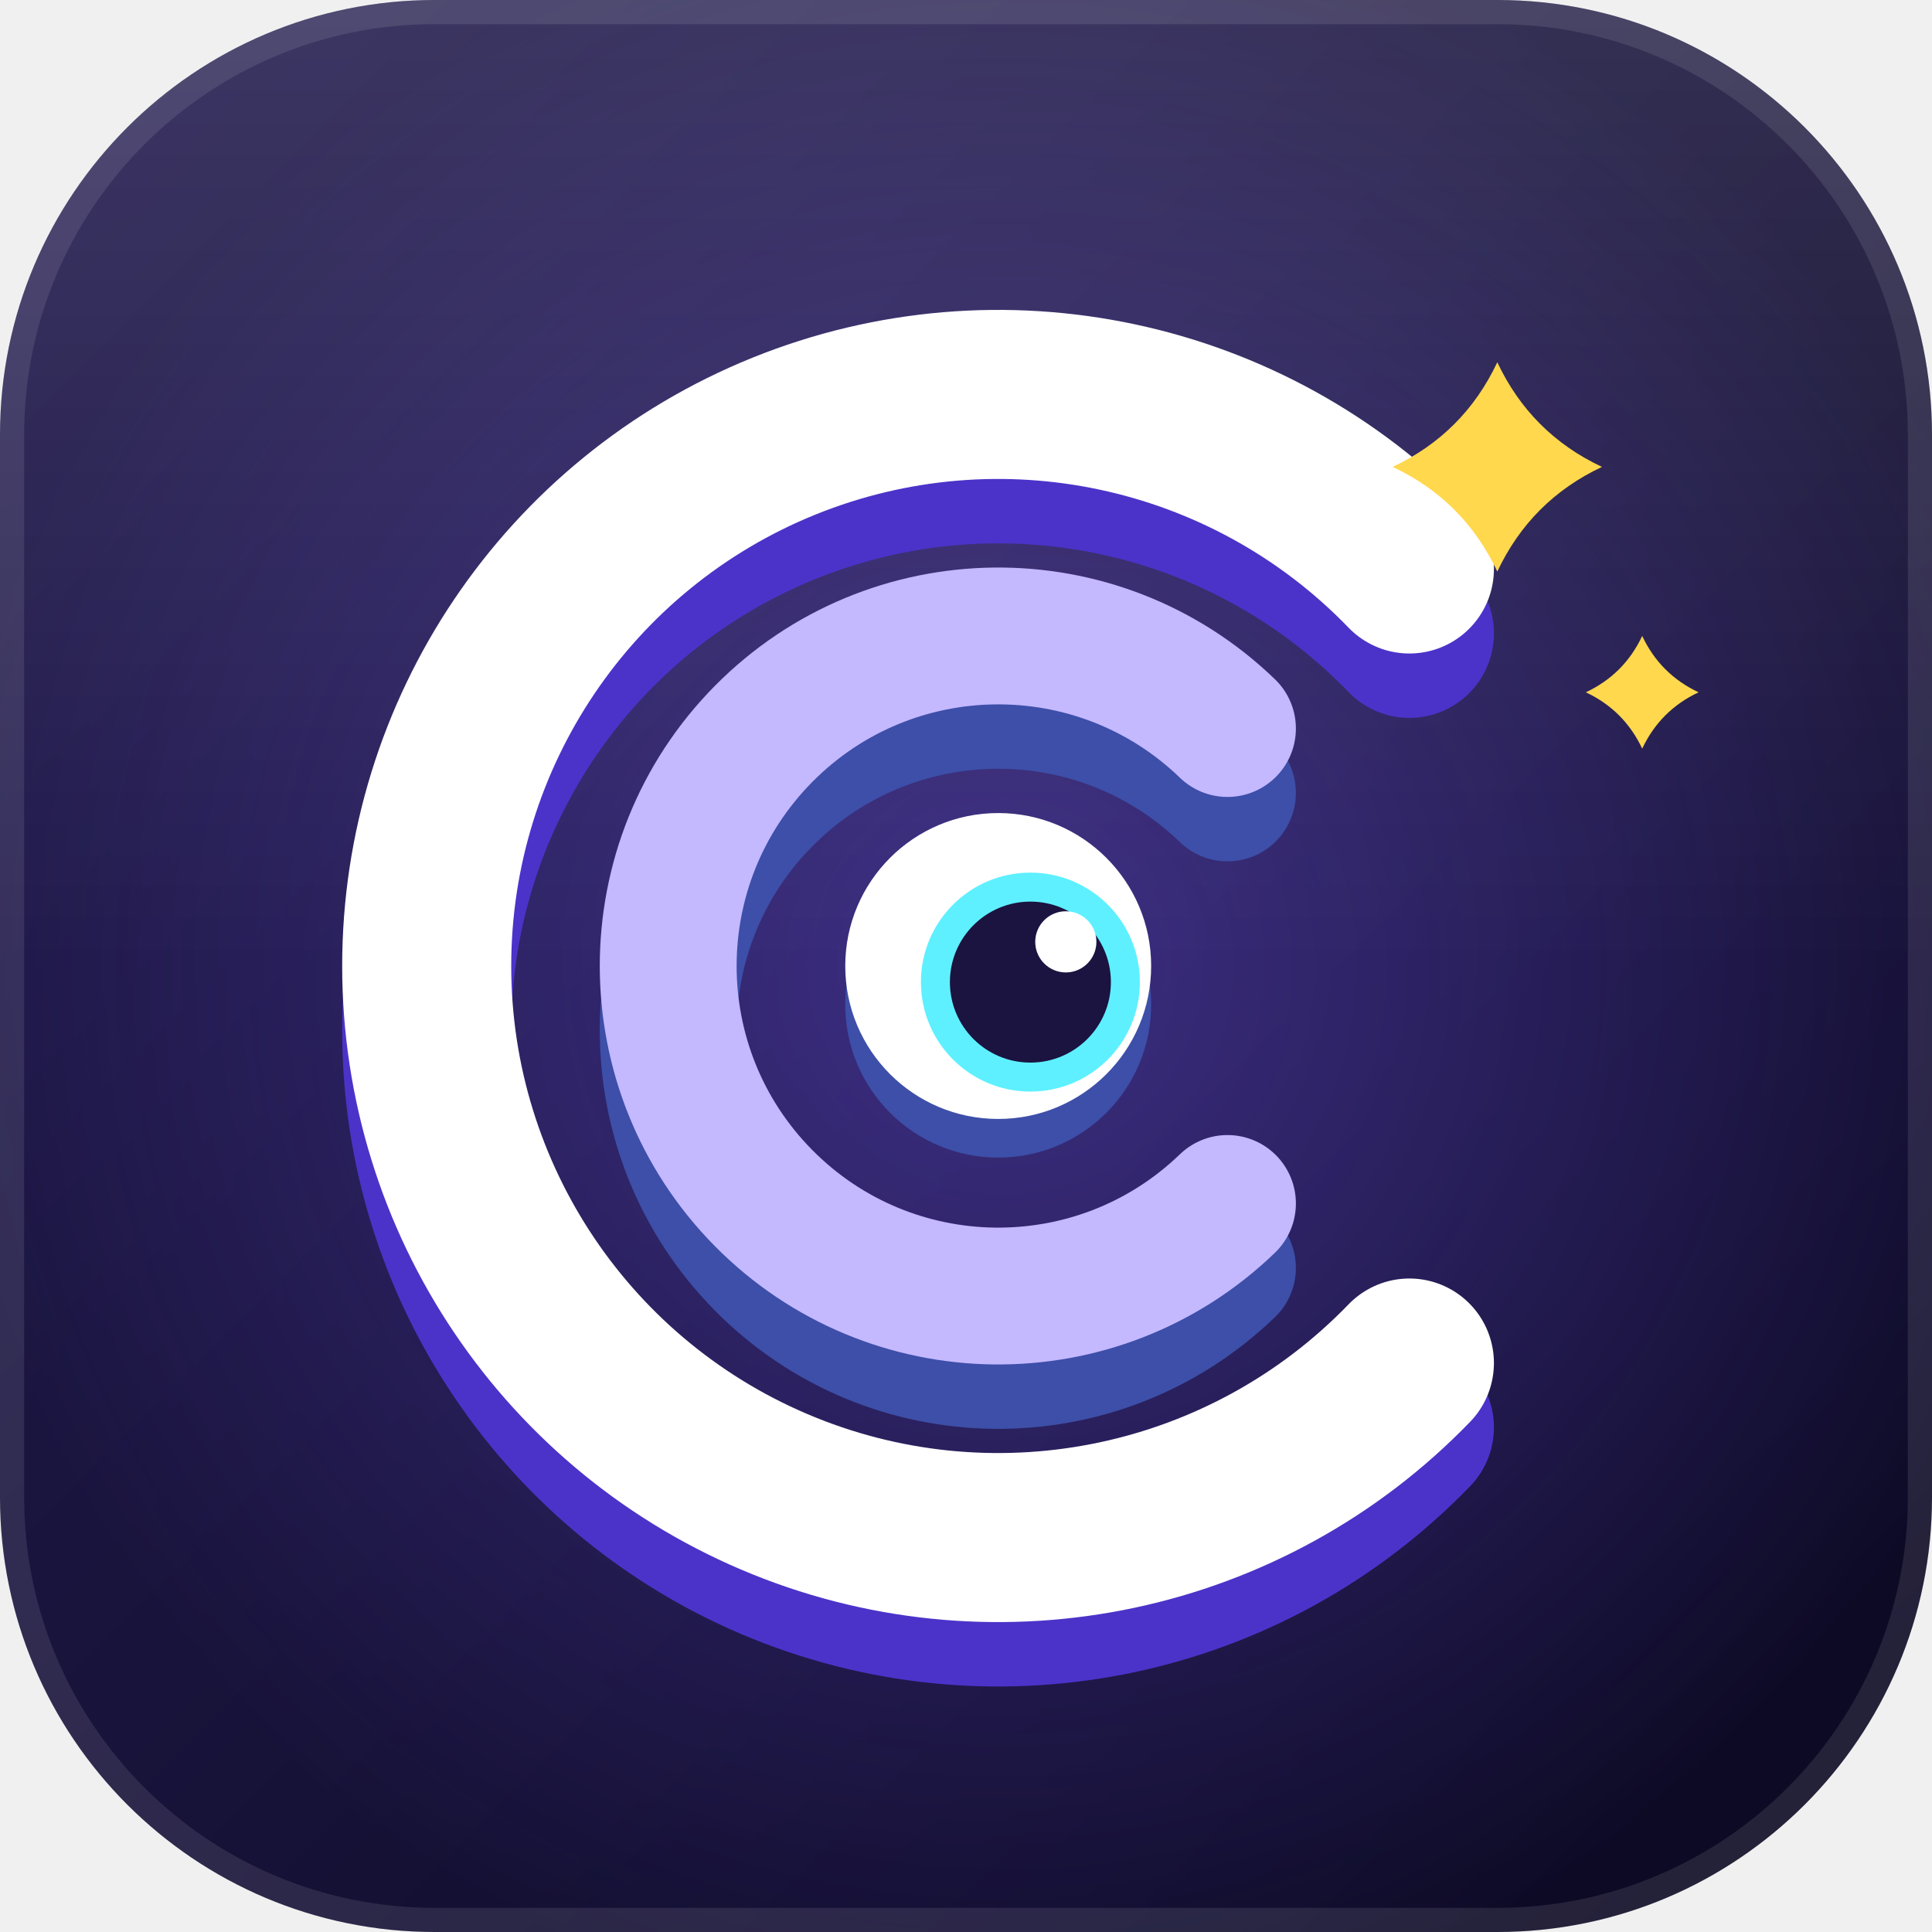
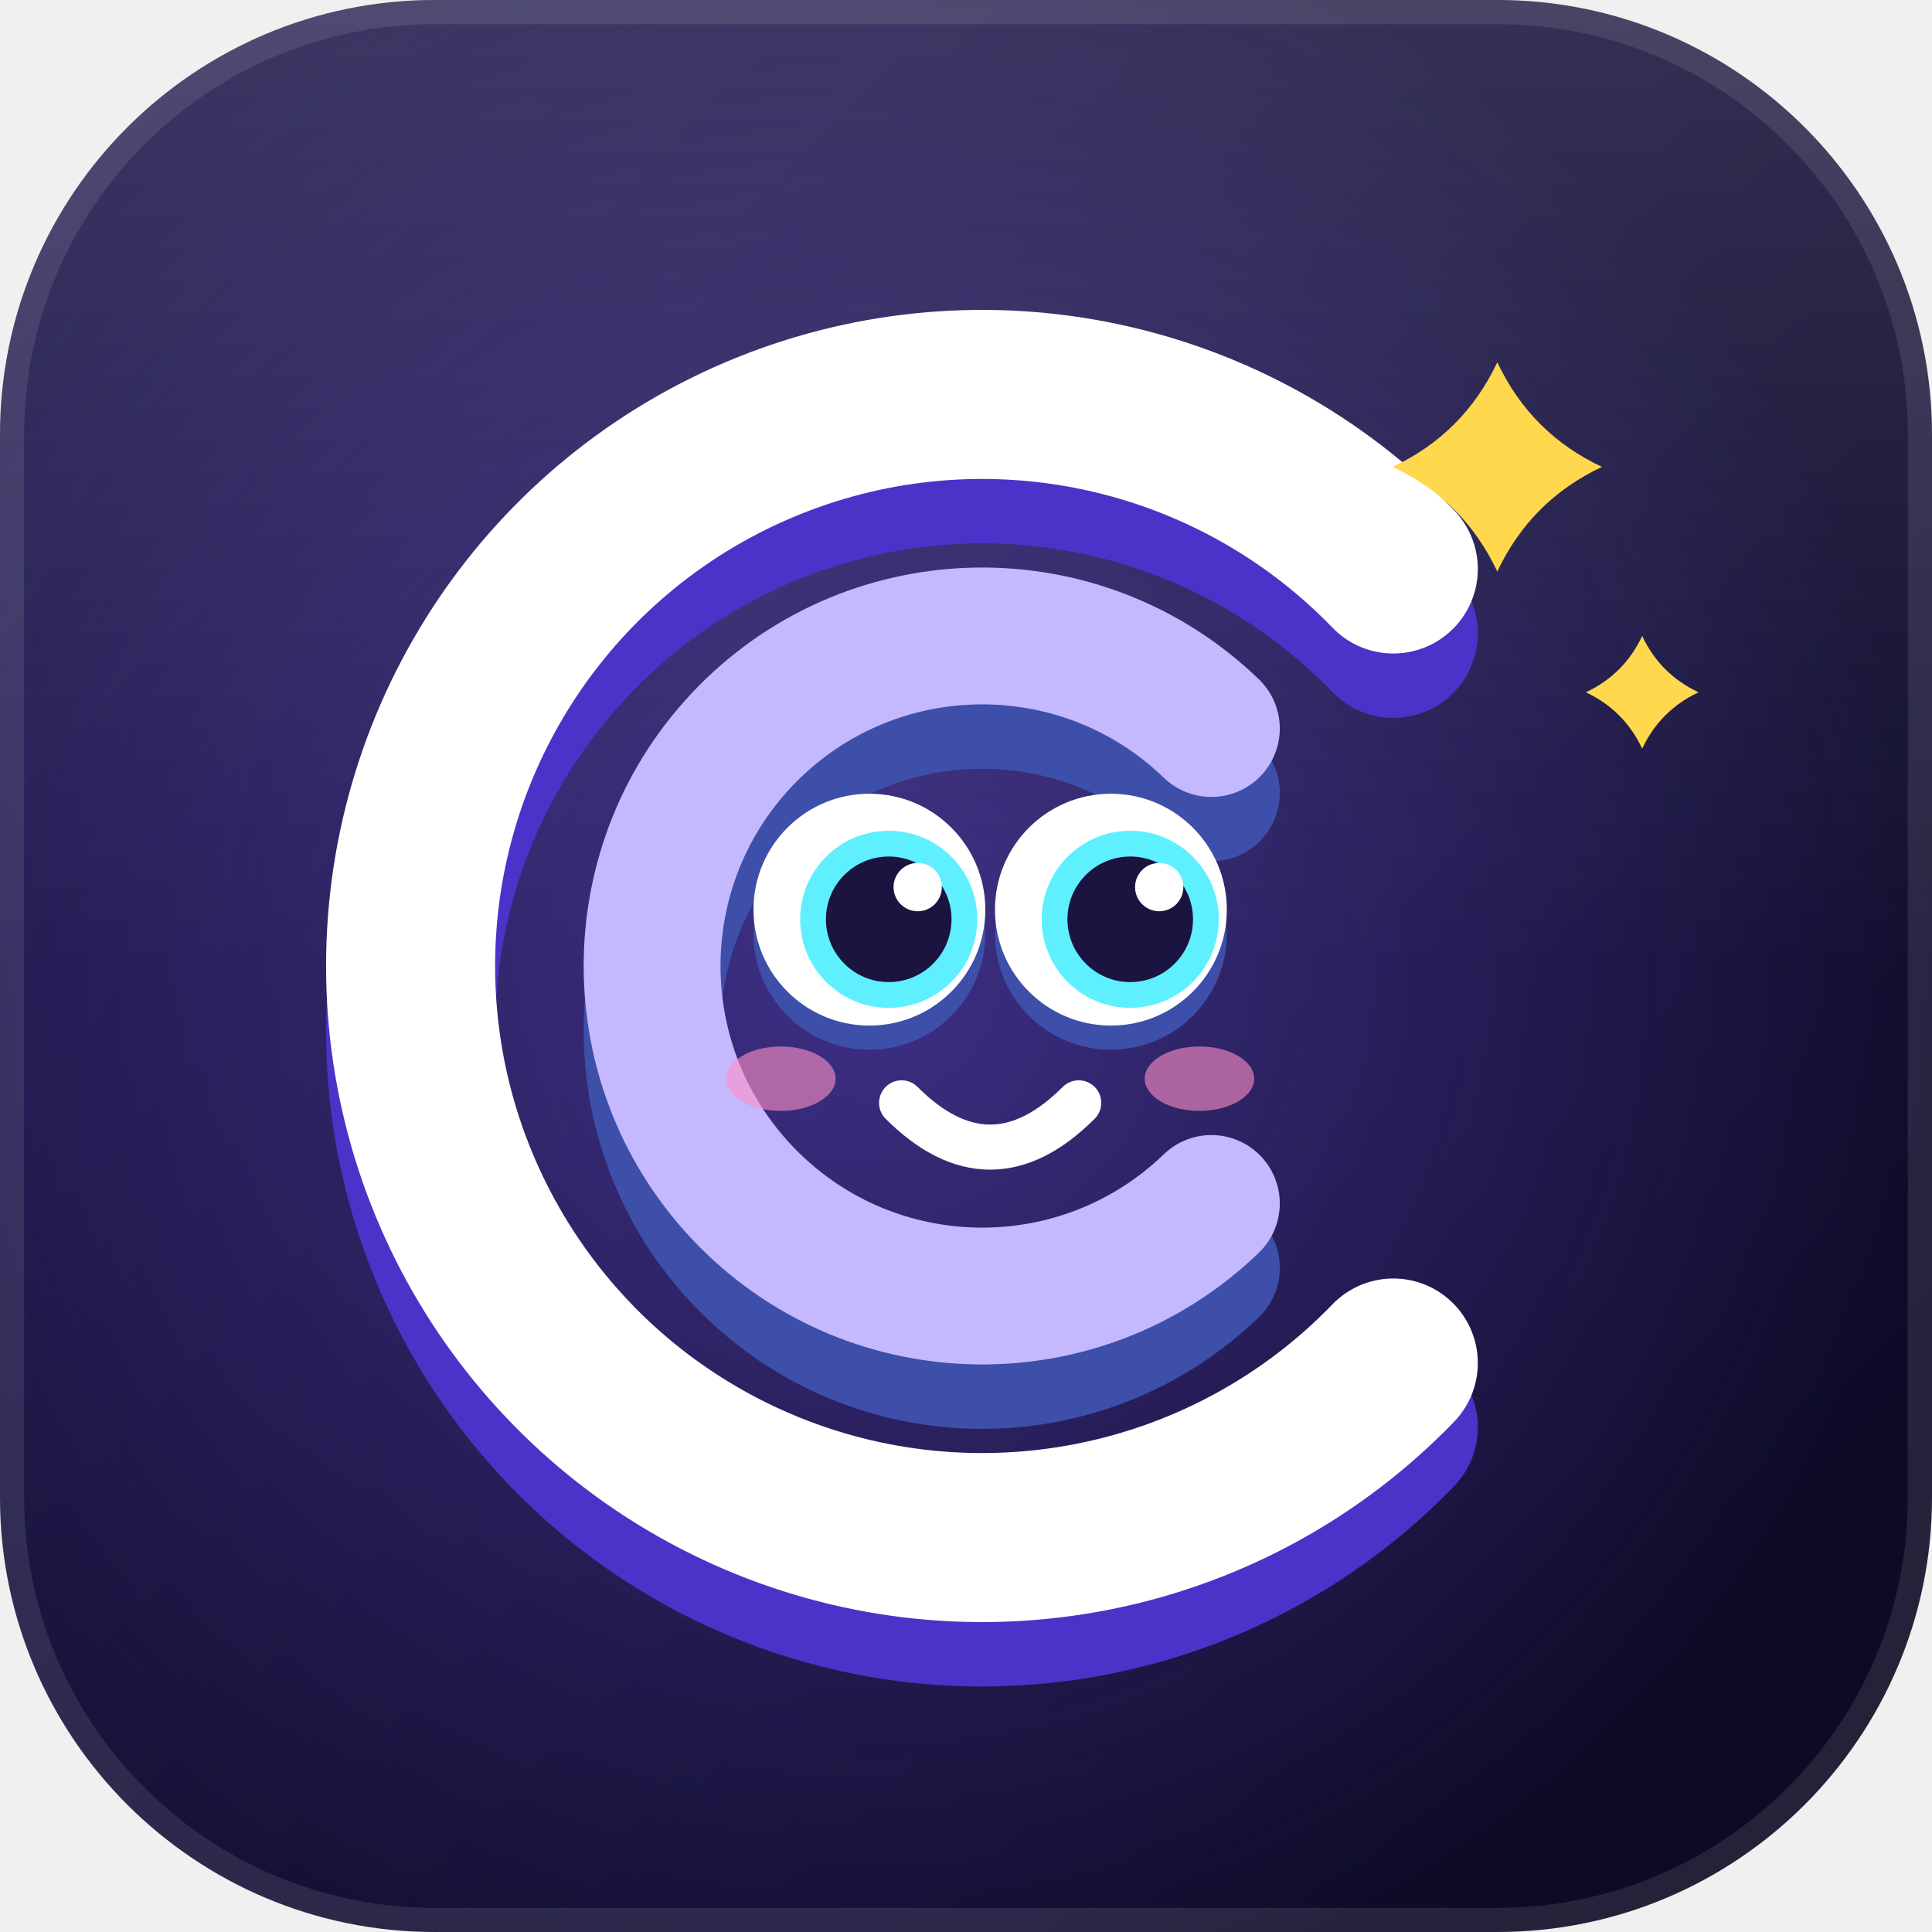
<svg xmlns="http://www.w3.org/2000/svg" viewBox="0 0 120 120" width="120" height="120">
  <defs>
    <linearGradient id="ccg-bg" x1="0" y1="0" x2="1" y2="1">
      <stop offset="0" stop-color="#241d52" />
      <stop offset="1" stop-color="#0a0820" />
    </linearGradient>
-     <radialGradient id="ccg-gl" cx=".52" cy=".5" r=".55">
+     <radialGradient id="ccg-gl" cx=".45" cy=".5" r=".55">
      <stop offset="0" stop-color="#7c5cff" stop-opacity=".38" />
      <stop offset="1" stop-color="#7c5cff" stop-opacity="0" />
    </radialGradient>
    <linearGradient id="ccg-sh" x1="0" y1="0" x2="0" y2="1">
      <stop offset="0" stop-color="#fff" stop-opacity=".12" />
      <stop offset=".5" stop-color="#fff" stop-opacity="0" />
    </linearGradient>
+     <radialGradient id="ccg-pel" cx=".5" cy=".5" r=".5">
+       <stop offset="0" stop-color="#8ff7ff" />
+       <stop offset="1" stop-color="#5ef0ff" stop-opacity="0" />
+     </radialGradient>
  </defs>
  <rect width="120" height="120" rx="27" fill="url(#ccg-bg)" />
  <rect width="120" height="120" rx="27" fill="url(#ccg-gl)" />
  <rect width="120" height="120" rx="27" fill="url(#ccg-sh)" />
  <rect x=".75" y=".75" width="118.5" height="118.5" rx="26.25" fill="none" stroke="#fff" stroke-opacity=".1" stroke-width="1.5" />
  <g fill="none" stroke-linecap="round">
-     <path d="M87.54 39.34A35.5 35.5 0 1 0 87.54 88.66" stroke="#4b33c9" stroke-width="10.5" />
-     <path d="M76.24 49.25A20.5 20.5 0 1 0 76.24 78.75" stroke="#3d4fa8" stroke-width="8.5" />
+     <path d="M86.54 39.34A35.5 35.5 0 1 0 86.54 88.66" stroke="#4b33c9" stroke-width="10.5" />
+     <path d="M75.24 49.25A20.5 20.5 0 1 0 75.24 78.75" stroke="#3d4fa8" stroke-width="8.5" />
  </g>
  <g fill="none" stroke-linecap="round">
-     <path d="M87.54 35.34A35.5 35.5 0 1 0 87.54 84.66" stroke="#ffffff" stroke-width="10.5" />
-     <path d="M76.24 45.25A20.5 20.5 0 1 0 76.24 74.75" stroke="#c4b8ff" stroke-width="8.5" />
+     <path d="M86.54 35.34A35.5 35.5 0 1 0 86.54 84.66" stroke="#ffffff" stroke-width="10.5" />
+     <path d="M75.24 45.25A20.5 20.5 0 1 0 75.24 74.75" stroke="#c4b8ff" stroke-width="8.5" />
  </g>
-   <circle cx="62" cy="62.4" r="9.5" fill="#3d4fa8" />
-   <circle cx="62" cy="60" r="9.5" fill="#fff" />
-   <circle cx="64" cy="61" r="6.8" fill="#5ef0ff" />
-   <circle cx="64" cy="61" r="5" fill="#1b1340" />
-   <circle cx="66.2" cy="58.5" r="1.9" fill="#fff" />
+   <circle cx="54" cy="58.0" r="7.2" fill="#3d4fa8" />
+   <circle cx="54" cy="56.5" r="7.2" fill="#fff" />
+   <circle cx="55.2" cy="57.1" r="5.5" fill="#5ef0ff" />
+   <circle cx="55.2" cy="57.1" r="3.9" fill="#1b1340" />
+   <circle cx="57.0" cy="55.1" r="1.5" fill="#fff" />
+   <circle cx="69" cy="58.0" r="7.2" fill="#3d4fa8" />
+   <circle cx="69" cy="56.5" r="7.2" fill="#fff" />
+   <circle cx="70.2" cy="57.1" r="5.5" fill="#5ef0ff" />
+   <circle cx="70.2" cy="57.1" r="3.9" fill="#1b1340" />
+   <circle cx="72.0" cy="55.1" r="1.5" fill="#fff" />
+   <path d="M56 68.5Q61.5 74 67 68.5" fill="none" stroke="#fff" stroke-width="2.8" stroke-linecap="round" />
+   <ellipse cx="48.5" cy="67" rx="3.4" ry="2" fill="#ff8fc7" opacity=".6" />
+   <ellipse cx="74.5" cy="67" rx="3.4" ry="2" fill="#ff8fc7" opacity=".6" />
  <path d="M93 22.5Q95.08 26.92 99.5 29Q95.08 31.08 93 35.5Q90.92 31.08 86.5 29Q90.92 26.92 93 22.5Z" fill="#ffd84d" />
  <path d="M102 39.5Q103.12 41.88 105.5 43Q103.12 44.12 102 46.5Q100.88 44.12 98.5 43Q100.88 41.88 102 39.5Z" fill="#ffd84d" />
</svg>
